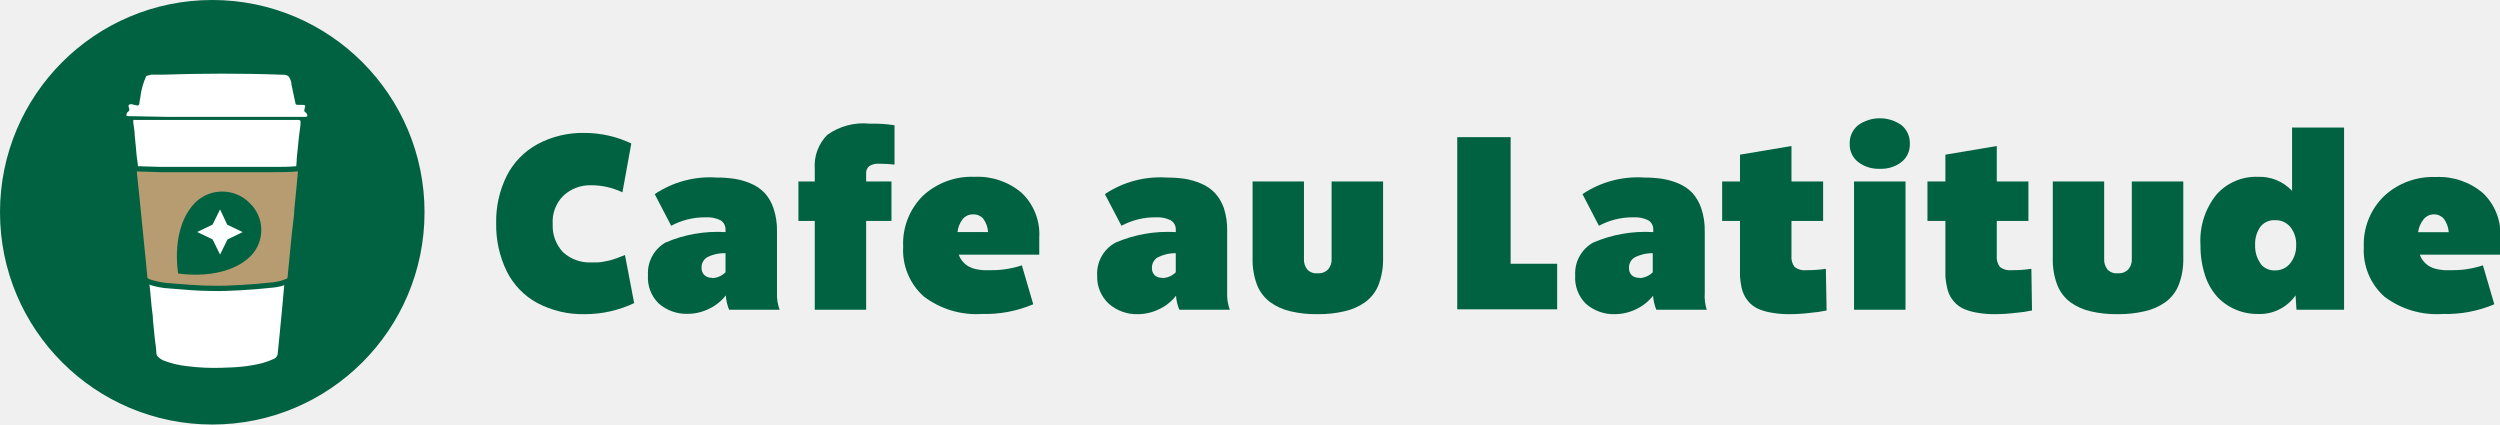
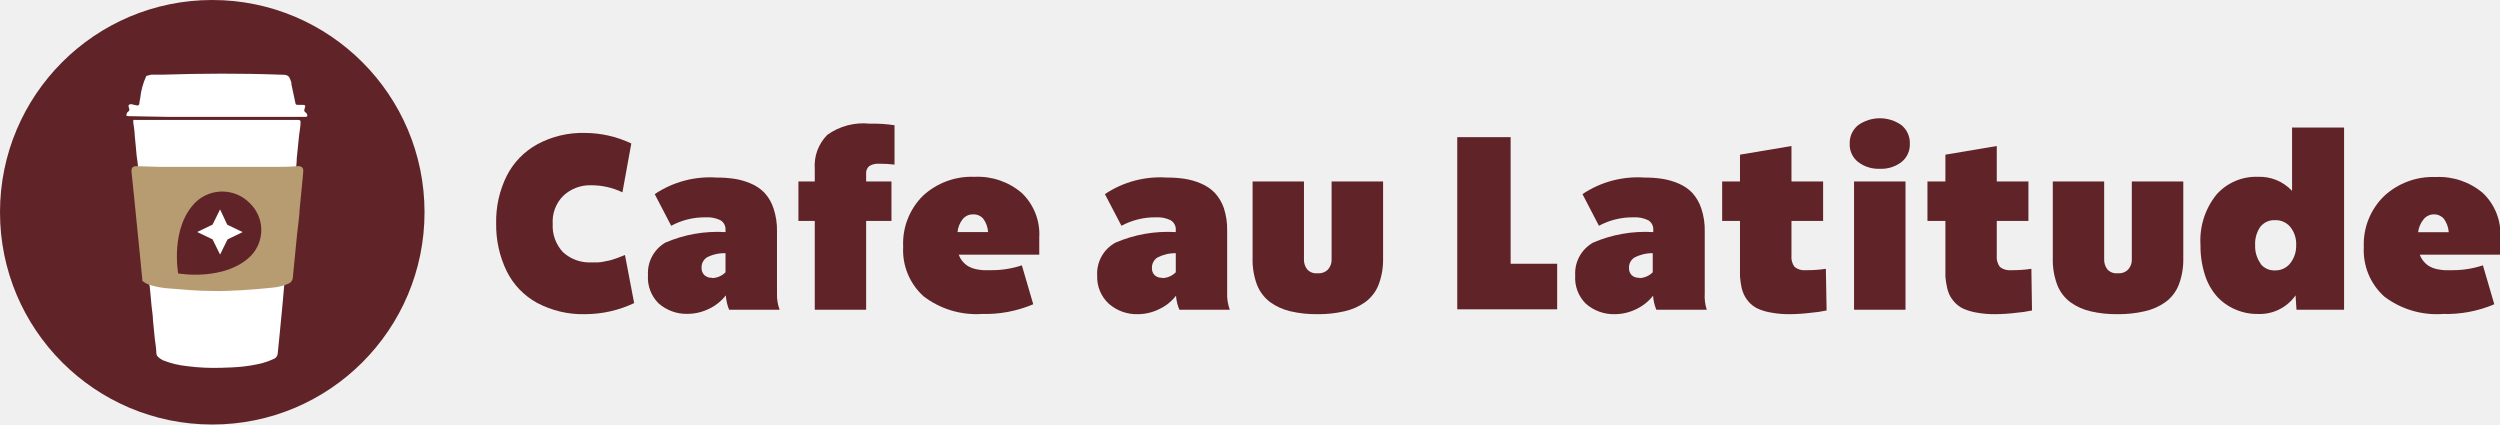
<svg xmlns="http://www.w3.org/2000/svg" viewBox="0 0 236.97 40.24">
  <defs>
-     <style>.cls-1{fill:#006241;}.cls-2{fill:#fff;}.cls-3{fill:#b79c72;stroke:#006241;stroke-miterlimit:10;stroke-width:0.5px;}</style>
+     <style>.cls-1{fill:#602428;}.cls-2{fill:#fff;}.cls-3{fill:#b79c72;stroke:#b79c72;stroke-miterlimit:10;stroke-width:0.5px;}.cls-4{fill:#602428;}</style>
  </defs>
  <g id="Layer_2" data-name="Layer 2">
    <g id="Layer_1-2" data-name="Layer 1">
      <path class="cls-1" d="M55.48,29.78a9.22,9.22,0,0,1-4.57-1.07,6.92,6.92,0,0,1-2.88-3,10,10,0,0,1-1-4.52,9.68,9.68,0,0,1,1-4.52,7.05,7.05,0,0,1,2.91-3,9,9,0,0,1,4.5-1.07,10.32,10.32,0,0,1,4.4,1L59,18.23a6.83,6.83,0,0,0-3-.67,3.69,3.69,0,0,0-2.61,1,3.46,3.46,0,0,0-1,2.67,3.62,3.62,0,0,0,1,2.7,3.74,3.74,0,0,0,2.73.94l.59,0a3.78,3.78,0,0,0,.56-.08l.45-.09a2.78,2.78,0,0,0,.45-.13l.36-.12.38-.15.33-.13.87,4.56A10.91,10.91,0,0,1,55.48,29.78Z" />
      <path class="cls-1" d="M73.9,29.36H69.11A4.3,4.3,0,0,1,68.8,28a4.45,4.45,0,0,1-1.59,1.27,4.64,4.64,0,0,1-2,.48,4,4,0,0,1-2.79-1,3.44,3.44,0,0,1-1-2.68A3.34,3.34,0,0,1,63.06,23a12.47,12.47,0,0,1,5.71-1v-.19a1,1,0,0,0-.47-.93,2.81,2.81,0,0,0-1.41-.28,6.71,6.71,0,0,0-3.27.8l-1.56-3a9.39,9.39,0,0,1,5.86-1.57,11.09,11.09,0,0,1,1.71.12,6.48,6.48,0,0,1,1.55.45,3.88,3.88,0,0,1,1.29.88,4,4,0,0,1,.85,1.47,6.45,6.45,0,0,1,.33,2.16v5.87A4,4,0,0,0,73.9,29.36Zm-6.39-3a1.87,1.87,0,0,0,1.26-.55V24A3.63,3.63,0,0,0,67,24.4a1.12,1.12,0,0,0-.5,1,.9.9,0,0,0,.27.68A1,1,0,0,0,67.51,26.33Z" />
      <path class="cls-1" d="M83.34,15.52a1.55,1.55,0,0,0-.94.22.84.84,0,0,0-.3.72v.74h2.4v3.74H82.1v8.42H77.23V20.94H75.68V17.2h1.55V16a4.14,4.14,0,0,1,1.19-3.22,5.87,5.87,0,0,1,4-1.06,14,14,0,0,1,2.37.15v3.73C84.29,15.54,83.82,15.52,83.34,15.52Z" />
      <path class="cls-1" d="M98.51,22.51v1.63H90.88a2,2,0,0,0,.4.68,2,2,0,0,0,.54.44,2.4,2.4,0,0,0,.67.25,5.47,5.47,0,0,0,.71.1c.2,0,.44,0,.72,0a9,9,0,0,0,2.94-.46l1.08,3.69a11.63,11.63,0,0,1-4.87.92,8.22,8.22,0,0,1-5.52-1.67,5.87,5.87,0,0,1-1.94-4.7,6.36,6.36,0,0,1,1.88-4.84,6.79,6.79,0,0,1,4.88-1.79,6.42,6.42,0,0,1,4.47,1.52A5.39,5.39,0,0,1,98.51,22.51Zm-6.25-2.19a1.24,1.24,0,0,0-1,.44A2.37,2.37,0,0,0,90.76,22h2.9a2.4,2.4,0,0,0-.46-1.27A1.2,1.2,0,0,0,92.26,20.32Z" />
      <path class="cls-1" d="M116.57,29.36h-4.78a4.32,4.32,0,0,1-.32-1.33,4.29,4.29,0,0,1-1.59,1.27,4.57,4.57,0,0,1-2,.48,4,4,0,0,1-2.79-1A3.44,3.44,0,0,1,104,26.14,3.34,3.34,0,0,1,105.73,23a12.52,12.52,0,0,1,5.72-1v-.19a1,1,0,0,0-.48-.93,2.81,2.81,0,0,0-1.41-.28,6.7,6.7,0,0,0-3.26.8l-1.57-3a9.42,9.42,0,0,1,5.87-1.57,11.09,11.09,0,0,1,1.71.12,6.41,6.41,0,0,1,1.54.45,3.93,3.93,0,0,1,1.3.88A4.16,4.16,0,0,1,116,19.7a6.46,6.46,0,0,1,.32,2.16v5.87A4.17,4.17,0,0,0,116.57,29.36Zm-6.39-3a1.88,1.88,0,0,0,1.27-.55V24a3.68,3.68,0,0,0-1.76.42,1.14,1.14,0,0,0-.5,1,.9.9,0,0,0,.27.68A1,1,0,0,0,110.18,26.33Z" />
      <path class="cls-1" d="M127.42,29.51a10.72,10.72,0,0,1-2.55.27,10.58,10.58,0,0,1-2.54-.27,5.33,5.33,0,0,1-1.92-.86A3.77,3.77,0,0,1,119.15,27a6.69,6.69,0,0,1-.42-2.51V17.2h4.87v7.33a1.5,1.5,0,0,0,.3,1,1.16,1.16,0,0,0,1,.37,1.22,1.22,0,0,0,1-.38,1.39,1.39,0,0,0,.32-1V17.2h4.88v7.29a6.68,6.68,0,0,1-.43,2.51,3.73,3.73,0,0,1-1.28,1.65A5.38,5.38,0,0,1,127.42,29.51Z" />
      <path class="cls-1" d="M143.19,13V25h4.41v4.32h-9.47V13Z" />
      <path class="cls-1" d="M161.78,29.36H157a4.3,4.3,0,0,1-.31-1.33,4.45,4.45,0,0,1-1.59,1.27,4.64,4.64,0,0,1-2,.48,4,4,0,0,1-2.79-1,3.44,3.44,0,0,1-1-2.68A3.34,3.34,0,0,1,151,23a12.47,12.47,0,0,1,5.71-1v-.19a1,1,0,0,0-.47-.93,2.81,2.81,0,0,0-1.41-.28,6.71,6.71,0,0,0-3.27.8l-1.56-3a9.37,9.37,0,0,1,5.86-1.57,11.09,11.09,0,0,1,1.71.12,6.48,6.48,0,0,1,1.55.45,3.88,3.88,0,0,1,1.29.88,4.16,4.16,0,0,1,.85,1.47,6.45,6.45,0,0,1,.33,2.16v5.87A4.2,4.2,0,0,0,161.78,29.36Zm-6.39-3a1.88,1.88,0,0,0,1.27-.55V24a3.63,3.63,0,0,0-1.75.42,1.12,1.12,0,0,0-.5,1,.9.9,0,0,0,.27.68A1,1,0,0,0,155.39,26.33Z" />
      <path class="cls-1" d="M173.07,25.48l.07,3.95a12.06,12.06,0,0,1-1.51.22,16.71,16.71,0,0,1-2,.13,8.9,8.9,0,0,1-1.63-.13,5.4,5.4,0,0,1-1.21-.32,2.72,2.72,0,0,1-.85-.53,3.17,3.17,0,0,1-.55-.71,3.11,3.11,0,0,1-.32-.88,8,8,0,0,1-.14-1c0-.32,0-.7,0-1.15V20.94h-1.69V17.2h1.69V14.66l4.88-.82V17.2h3v3.74h-3v3.27a1.56,1.56,0,0,0,.3,1.1,1.5,1.5,0,0,0,1.08.3A11.7,11.7,0,0,0,173.07,25.48Z" />
      <path class="cls-1" d="M178.18,16a3.17,3.17,0,0,1-2.06-.65,2.09,2.09,0,0,1-.79-1.72,2.17,2.17,0,0,1,.79-1.76,3.56,3.56,0,0,1,4.13,0,2.19,2.19,0,0,1,.78,1.76,2.11,2.11,0,0,1-.78,1.72A3.15,3.15,0,0,1,178.18,16Zm-2.44,13.36V17.2h4.88V29.36Z" />
      <path class="cls-1" d="M192.55,25.48l.06,3.95a12.12,12.12,0,0,1-1.5.22,16.71,16.71,0,0,1-2,.13,8.94,8.94,0,0,1-1.64-.13,5.46,5.46,0,0,1-1.2-.32,2.61,2.61,0,0,1-.85-.53,3.23,3.23,0,0,1-.56-.71,3.12,3.12,0,0,1-.31-.88,6.56,6.56,0,0,1-.15-1c0-.32,0-.7,0-1.15V20.94h-1.7V17.2h1.7V14.66l4.87-.82V17.2h3v3.74h-3v3.27a1.56,1.56,0,0,0,.3,1.1,1.52,1.52,0,0,0,1.08.3A11.83,11.83,0,0,0,192.55,25.48Z" />
      <path class="cls-1" d="M203.26,29.51a10.72,10.72,0,0,1-2.55.27,10.58,10.58,0,0,1-2.54-.27,5.33,5.33,0,0,1-1.92-.86A3.77,3.77,0,0,1,195,27a6.69,6.69,0,0,1-.42-2.51V17.2h4.87v7.33a1.5,1.5,0,0,0,.3,1,1.16,1.16,0,0,0,1,.37,1.22,1.22,0,0,0,1-.38,1.39,1.39,0,0,0,.32-1V17.2h4.88v7.29a6.68,6.68,0,0,1-.43,2.51,3.73,3.73,0,0,1-1.28,1.65A5.38,5.38,0,0,1,203.26,29.51Z" />
      <path class="cls-1" d="M217.26,18.09v-6h4.93V29.36h-4.51L217.59,28A4.14,4.14,0,0,1,214,29.76a5.15,5.15,0,0,1-2.12-.43,5,5,0,0,1-1.73-1.22A5.64,5.64,0,0,1,209,26.06a8.89,8.89,0,0,1-.42-2.82,6.92,6.92,0,0,1,1.51-4.79A5,5,0,0,1,214,16.76,4.21,4.21,0,0,1,217.26,18.09Zm-3,6.9a1.64,1.64,0,0,0,1.39.64,1.77,1.77,0,0,0,1.45-.69,2.65,2.65,0,0,0,.55-1.7,2.57,2.57,0,0,0-.55-1.72,1.79,1.79,0,0,0-1.45-.65,1.67,1.67,0,0,0-1.4.63,2.81,2.81,0,0,0-.49,1.74A2.8,2.8,0,0,0,214.29,25Z" />
      <path class="cls-1" d="M237,22.51v1.63h-7.63a2,2,0,0,0,.4.68,2,2,0,0,0,.54.44,2.4,2.4,0,0,0,.67.25,5.47,5.47,0,0,0,.71.1c.2,0,.44,0,.72,0a9,9,0,0,0,2.94-.46l1.08,3.69a11.59,11.59,0,0,1-4.87.92A8.22,8.22,0,0,1,226,28.11a5.9,5.9,0,0,1-1.94-4.7A6.36,6.36,0,0,1,226,18.57a6.79,6.79,0,0,1,4.88-1.79,6.42,6.42,0,0,1,4.47,1.52A5.35,5.35,0,0,1,237,22.51Zm-6.25-2.19a1.24,1.24,0,0,0-1,.44,2.37,2.37,0,0,0-.54,1.25h2.9a2.4,2.4,0,0,0-.46-1.27A1.2,1.2,0,0,0,230.72,20.32Z" />
      <circle class="cls-1" cx="20.12" cy="20.12" r="20.12" />
      <g id="Cup">
        <path class="cls-2" d="M27.81,21.45c-.06.63-.12,1.26-.17,1.89l-.18,1.94c0,.38-.08.75-.13,1.12a.37.37,0,0,1-.12.23c-.26.14-.27.39-.29.63-.07.77-.13,1.55-.21,2.32s-.15,1.59-.23,2.38c-.05.5-.11,1-.15,1.48A.62.62,0,0,1,26,34a7.15,7.15,0,0,1-1.17.43,14.6,14.6,0,0,1-1.85.32c-.65.07-1.3.09-1.95.11a19.9,19.9,0,0,1-3.27-.15,8.61,8.61,0,0,1-2.34-.57,2,2,0,0,1-.48-.35.54.54,0,0,1-.12-.31c0-.44-.09-.87-.14-1.31l-.18-1.81c0-.44-.09-.87-.13-1.31-.06-.63-.11-1.27-.18-1.91a3.63,3.63,0,0,0-.15-.54v-.08a2.17,2.17,0,0,0,.33.19,7.1,7.1,0,0,0,2,.39c1.26.1,2.51.18,3.77.22.9,0,1.81,0,2.71-.06s1.87-.14,2.8-.24A4.24,4.24,0,0,0,27,26.67a.37.37,0,0,0,.24-.34c.05-.6.12-1.2.18-1.79s.13-1.44.21-2.16c0-.42.09-.84.14-1.25Z" />
        <path class="cls-2" d="M27.81,21.45v-.32c0-.31.05-.61.08-.91.11-1.16.22-2.33.34-3.49,0-.3,0-.34-.31-.33-.73,0-1.47.07-2.21.07-3.16,0-6.33,0-9.5,0h-.76l-2.26-.06c-.14,0-.2.05-.19.2.09.78.17,1.57.25,2.35.09.93.19,1.86.28,2.8s.17,1.78.26,2.68l.21,2.1v.08a1.58,1.58,0,0,1-.11-.37c-.06-.47-.09-.95-.14-1.42l-.18-1.95c0-.4-.09-.81-.13-1.21l-.18-2c0-.38-.09-.77-.13-1.15l-.18-1.91c0-.08,0-.15,0-.23.19-.06.16-.21.14-.35,0-.43-.09-.86-.14-1.29-.06-.64-.11-1.27-.18-1.91,0-.39-.09-.78-.13-1.17s0-.29.27-.29c.41,0,.82,0,1.24,0H25.78c.63,0,1.25,0,1.88,0h.64c.14,0,.21.08.19.23,0,.41-.1.82-.14,1.23-.07.72-.15,1.45-.22,2.17,0,.38-.06.76-.08,1.14a.2.2,0,0,0,.11.19c.14,0,.15.12.14.25s0,.54-.07.81c-.07.77-.15,1.54-.23,2.32C27.94,20.3,27.87,20.87,27.81,21.45Z" />
        <path class="cls-2" d="M13.87,7.2l.45-.12,1,0c3.77-.12,7.54-.14,11.3,0,.71,0,.78.08,1,.75a.83.83,0,0,1,0,.15c.13.59.26,1.18.38,1.78,0,.12.08.18.21.18l.5,0c.22,0,.26.07.19.27s-.12.36.11.48a.23.23,0,0,1,.08.11c.09.21.05.27-.17.28-.49,0-1,0-1.46,0l-9.66,0h-1.8l-3.8-.07c-.24,0-.27-.07-.17-.28a.21.21,0,0,1,.07-.11c.19-.11.19-.25.11-.44s0-.3.22-.31L13,10a.19.19,0,0,0,.21-.19c0-.16.05-.33.08-.49A6.54,6.54,0,0,1,13.87,7.2Z" />
        <path class="cls-3" d="M13.74,26.5l-.21-2.18c-.1-.93-.18-1.85-.28-2.78s-.19-1.93-.29-2.9c-.08-.81-.16-1.62-.25-2.43,0-.15,0-.21.19-.21l2.35.07H25.89c.76,0,1.52,0,2.28-.07.32,0,.35,0,.32.34-.12,1.21-.23,2.41-.35,3.62,0,.31-.05.63-.08.94s-.11.86-.15,1.29c-.08.75-.15,1.5-.22,2.24s-.13,1.24-.18,1.86a.42.42,0,0,1-.25.36,4.53,4.53,0,0,1-1.49.37c-1,.1-1.93.19-2.9.24s-1.88.1-2.81.07c-1.31,0-2.61-.13-3.91-.23a7.37,7.37,0,0,1-2.07-.4A2.33,2.33,0,0,1,13.74,26.5Z" />
        <g id="Marker">
-           <path class="cls-1" d="M16.89,25.92s4.42.78,6.89-1.67a3.52,3.52,0,0,0-.11-5,3.65,3.65,0,0,0-5.1-.11C16.09,21.56,16.89,25.92,16.89,25.92Z" />
+           <path class="cls-4" d="M16.89,25.92s4.42.78,6.89-1.67a3.52,3.52,0,0,0-.11-5,3.65,3.65,0,0,0-5.1-.11C16.09,21.56,16.89,25.92,16.89,25.92Z" />
          <path class="cls-2" d="M20.86,19.85l-.71,1.44-1.46.7,1.46.7.71,1.44.71-1.44L23,22l-1.46-.7Z" />
        </g>
      </g>
    </g>
  </g>
</svg>
